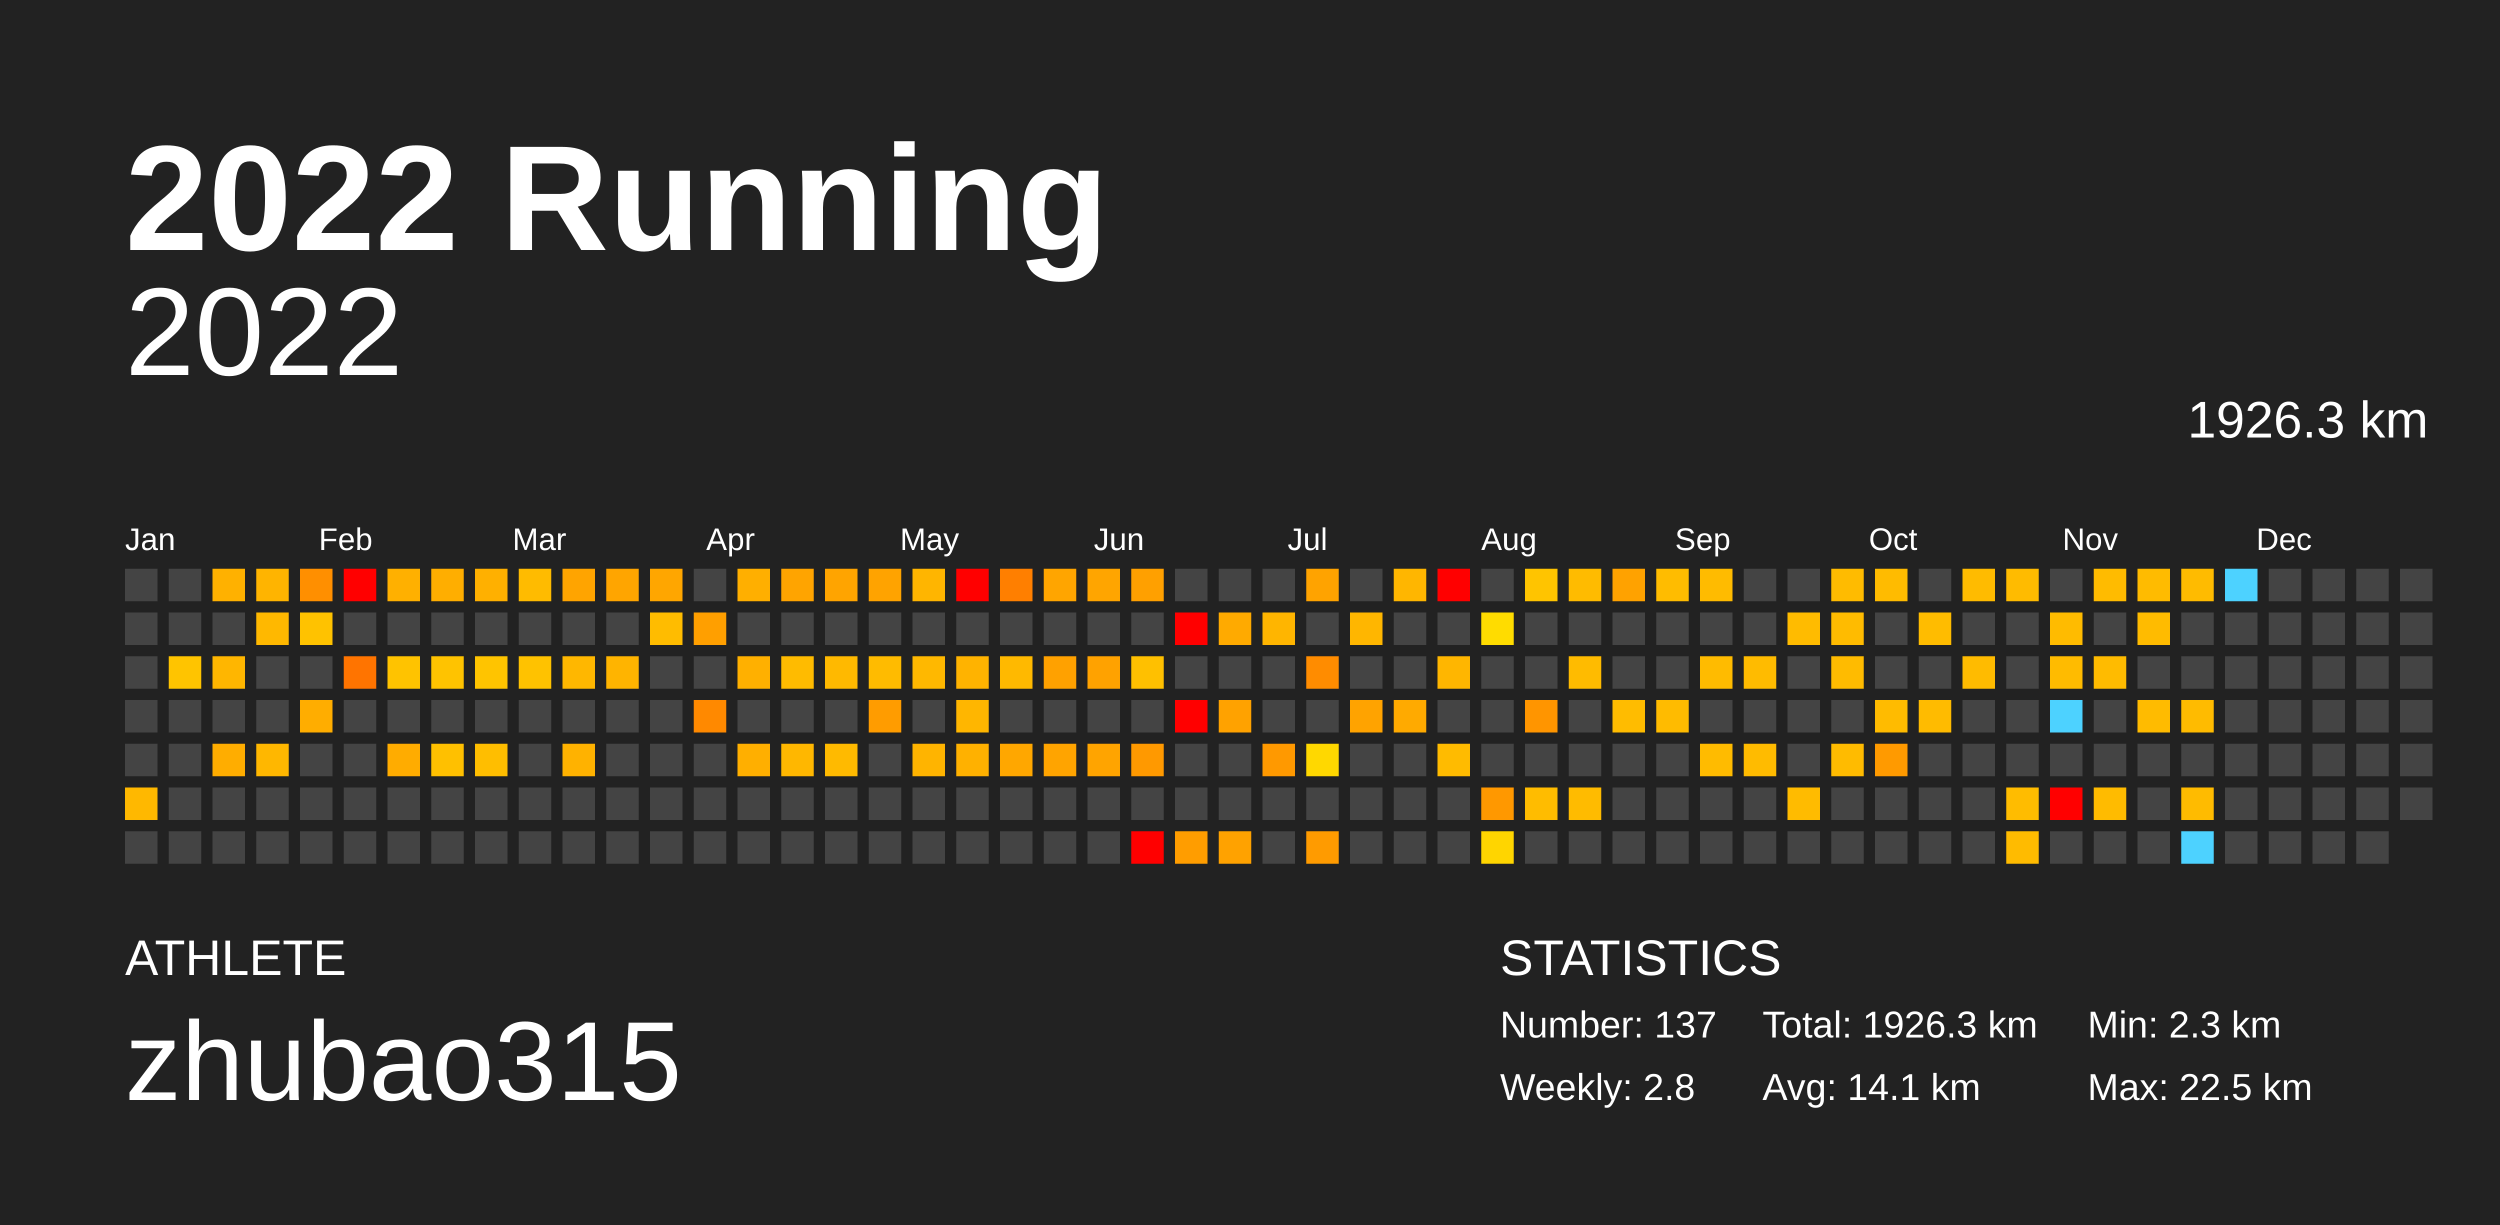
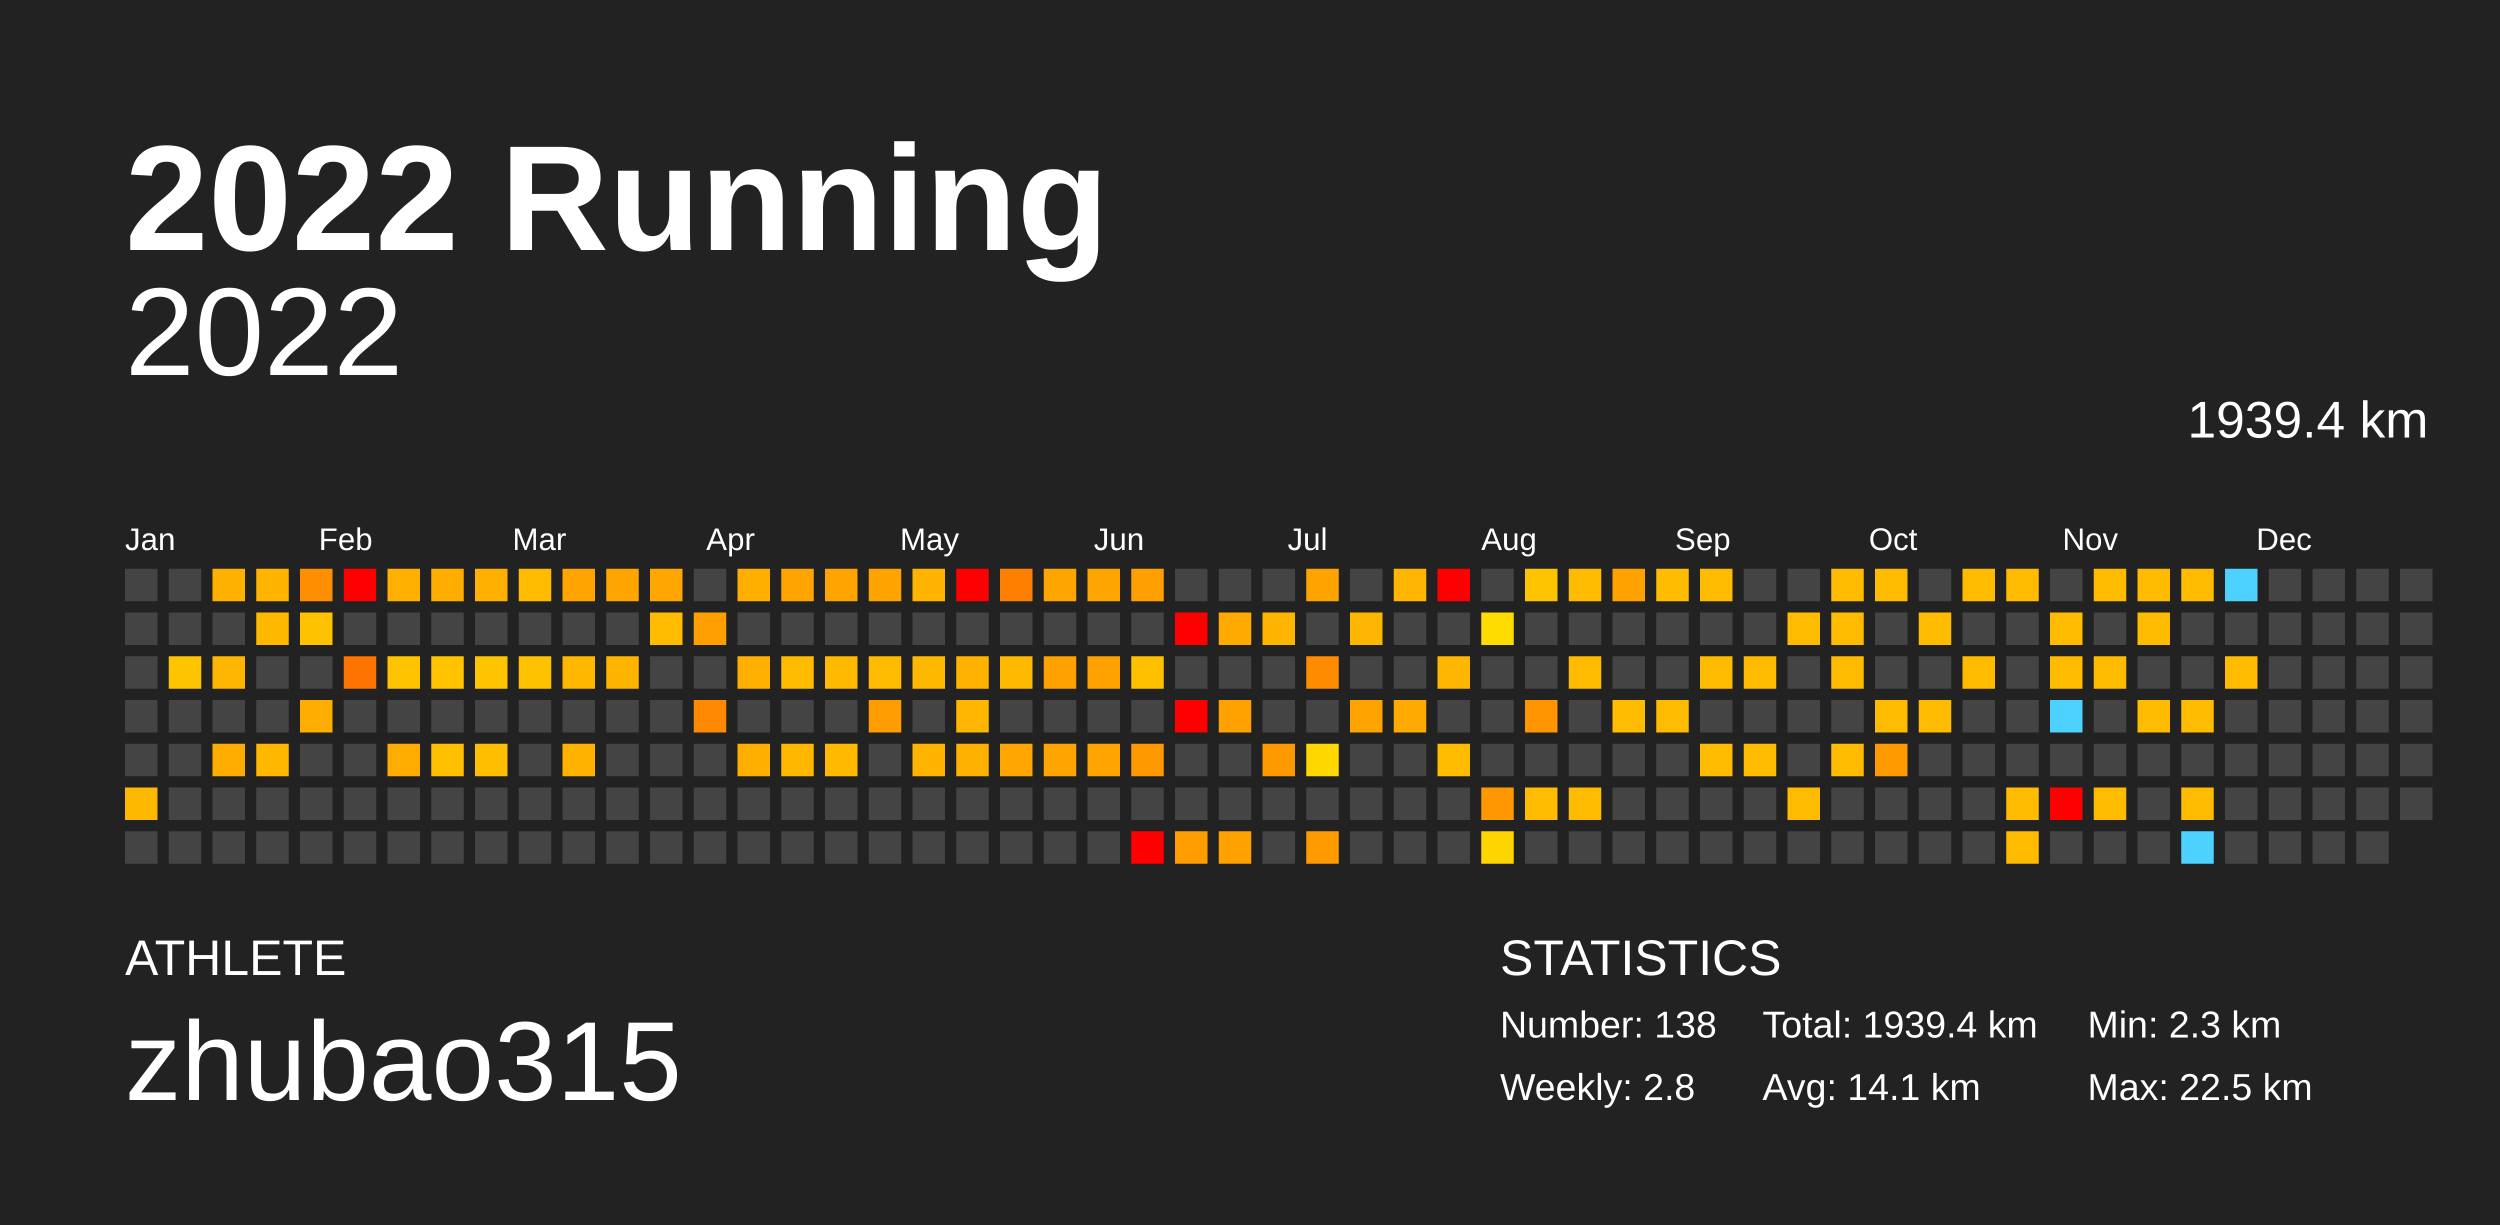
<svg xmlns="http://www.w3.org/2000/svg" baseProfile="full" height="98mm" version="1.1" viewBox="0,0,200,98" width="200mm">
  <defs />
  <rect fill="#222222" height="98" width="200" x="0" y="0" />
  <text fill="#FFFFFF" style="font-size:12px; font-family:Arial; font-weight:bold;" x="10" y="20">2022 Running</text>
  <text fill="#FFFFFF" style="font-size:4px; font-family:Arial" x="10" y="78">ATHLETE</text>
  <text fill="#FFFFFF" style="font-size:9px; font-family:Arial" x="10" y="88">zhubao315</text>
  <text fill="#FFFFFF" style="font-size:4px; font-family:Arial" x="120" y="78">STATISTICS</text>
-   <text fill="#FFFFFF" style="font-size:3px; font-family:Arial" x="120" y="83">Number: 137</text>
+   <text fill="#FFFFFF" style="font-size:3px; font-family:Arial" x="120" y="83">Number: 138</text>
  <text fill="#FFFFFF" style="font-size:3px; font-family:Arial" x="120" y="88">Weekly: 2.8</text>
-   <text fill="#FFFFFF" style="font-size:3px; font-family:Arial" x="141" y="83">Total: 1926.3 km</text>
+   <text fill="#FFFFFF" style="font-size:3px; font-family:Arial" x="141" y="83">Total: 1939.4 km</text>
  <text fill="#FFFFFF" style="font-size:3px; font-family:Arial" x="141" y="88">Avg: 14.1 km</text>
  <text fill="#FFFFFF" style="font-size:3px; font-family:Arial" x="167" y="83">Min: 2.3 km</text>
  <text fill="#FFFFFF" style="font-size:3px; font-family:Arial" x="167" y="88">Max: 22.5 km</text>
  <text alignment-baseline="hanging" fill="#FFFFFF" style="font-size:10.0px; font-family:Arial;" x="10" y="30">2022</text>
-   <text alignment-baseline="hanging" fill="#FFFFFF" style="font-size:4.125px; font-family:Arial;" x="175" y="35">1926.3 km</text>
+   <text alignment-baseline="hanging" fill="#FFFFFF" style="font-size:4.125px; font-family:Arial;" x="175" y="35">1939.4 km</text>
  <text fill="#FFFFFF" style="font-size:2.5px; font-family:Arial" x="10.0" y="44">Jan</text>
  <text fill="#FFFFFF" style="font-size:2.5px; font-family:Arial" x="25.5" y="44">Feb</text>
  <text fill="#FFFFFF" style="font-size:2.5px; font-family:Arial" x="41.0" y="44">Mar</text>
  <text fill="#FFFFFF" style="font-size:2.5px; font-family:Arial" x="56.5" y="44">Apr</text>
  <text fill="#FFFFFF" style="font-size:2.5px; font-family:Arial" x="72.0" y="44">May</text>
  <text fill="#FFFFFF" style="font-size:2.5px; font-family:Arial" x="87.5" y="44">Jun</text>
  <text fill="#FFFFFF" style="font-size:2.5px; font-family:Arial" x="103.0" y="44">Jul</text>
  <text fill="#FFFFFF" style="font-size:2.5px; font-family:Arial" x="118.5" y="44">Aug</text>
  <text fill="#FFFFFF" style="font-size:2.5px; font-family:Arial" x="134.0" y="44">Sep</text>
  <text fill="#FFFFFF" style="font-size:2.5px; font-family:Arial" x="149.5" y="44">Oct</text>
  <text fill="#FFFFFF" style="font-size:2.5px; font-family:Arial" x="165.0" y="44">Nov</text>
  <text fill="#FFFFFF" style="font-size:2.5px; font-family:Arial" x="180.5" y="44">Dec</text>
  <rect fill="#444444" height="2.6" width="2.6" x="10.0" y="45.5" />
  <rect fill="#444444" height="2.6" width="2.6" x="10.0" y="49.0" />
  <rect fill="#444444" height="2.6" width="2.6" x="10.0" y="52.5" />
  <rect fill="#444444" height="2.6" width="2.6" x="10.0" y="56.0" />
  <rect fill="#444444" height="2.6" width="2.6" x="10.0" y="59.5" />
  <rect fill="#ffb800" height="2.6" width="2.6" x="10.0" y="63.0" />
  <rect fill="#444444" height="2.6" width="2.6" x="10.0" y="66.5" />
  <rect fill="#444444" height="2.6" width="2.6" x="13.5" y="45.5" />
  <rect fill="#444444" height="2.6" width="2.6" x="13.5" y="49.0" />
  <rect fill="#ffc400" height="2.6" width="2.6" x="13.5" y="52.5" />
  <rect fill="#444444" height="2.6" width="2.6" x="13.5" y="56.0" />
  <rect fill="#444444" height="2.6" width="2.6" x="13.5" y="59.5" />
  <rect fill="#444444" height="2.6" width="2.6" x="13.5" y="63.0" />
  <rect fill="#444444" height="2.6" width="2.6" x="13.5" y="66.5" />
  <rect fill="#ffb100" height="2.6" width="2.6" x="17.0" y="45.5" />
  <rect fill="#444444" height="2.6" width="2.6" x="17.0" y="49.0" />
  <rect fill="#ffb600" height="2.6" width="2.6" x="17.0" y="52.5" />
  <rect fill="#444444" height="2.6" width="2.6" x="17.0" y="56.0" />
  <rect fill="#ffad00" height="2.6" width="2.6" x="17.0" y="59.5" />
  <rect fill="#444444" height="2.6" width="2.6" x="17.0" y="63.0" />
  <rect fill="#444444" height="2.6" width="2.6" x="17.0" y="66.5" />
  <rect fill="#ffb400" height="2.6" width="2.6" x="20.5" y="45.5" />
  <rect fill="#ffb800" height="2.6" width="2.6" x="20.5" y="49.0" />
  <rect fill="#444444" height="2.6" width="2.6" x="20.5" y="52.5" />
  <rect fill="#444444" height="2.6" width="2.6" x="20.5" y="56.0" />
  <rect fill="#ffb700" height="2.6" width="2.6" x="20.5" y="59.5" />
  <rect fill="#444444" height="2.6" width="2.6" x="20.5" y="63.0" />
  <rect fill="#444444" height="2.6" width="2.6" x="20.5" y="66.5" />
  <rect fill="#ff8f00" height="2.6" width="2.6" x="24.0" y="45.5" />
  <rect fill="#ffc200" height="2.6" width="2.6" x="24.0" y="49.0" />
  <rect fill="#444444" height="2.6" width="2.6" x="24.0" y="52.5" />
  <rect fill="#ffad00" height="2.6" width="2.6" x="24.0" y="56.0" />
  <rect fill="#444444" height="2.6" width="2.6" x="24.0" y="59.5" />
  <rect fill="#444444" height="2.6" width="2.6" x="24.0" y="63.0" />
  <rect fill="#444444" height="2.6" width="2.6" x="24.0" y="66.5" />
  <rect fill="red" height="2.6" width="2.6" x="27.5" y="45.5" />
  <rect fill="#444444" height="2.6" width="2.6" x="27.5" y="49.0" />
  <rect fill="#ff7400" height="2.6" width="2.6" x="27.5" y="52.5" />
  <rect fill="#444444" height="2.6" width="2.6" x="27.5" y="56.0" />
  <rect fill="#444444" height="2.6" width="2.6" x="27.5" y="59.5" />
  <rect fill="#444444" height="2.6" width="2.6" x="27.5" y="63.0" />
  <rect fill="#444444" height="2.6" width="2.6" x="27.5" y="66.5" />
  <rect fill="#ffb000" height="2.6" width="2.6" x="31.0" y="45.5" />
  <rect fill="#444444" height="2.6" width="2.6" x="31.0" y="49.0" />
  <rect fill="#ffc300" height="2.6" width="2.6" x="31.0" y="52.5" />
  <rect fill="#444444" height="2.6" width="2.6" x="31.0" y="56.0" />
  <rect fill="#ffac00" height="2.6" width="2.6" x="31.0" y="59.5" />
  <rect fill="#444444" height="2.6" width="2.6" x="31.0" y="63.0" />
  <rect fill="#444444" height="2.6" width="2.6" x="31.0" y="66.5" />
  <rect fill="#ffae00" height="2.6" width="2.6" x="34.5" y="45.5" />
  <rect fill="#444444" height="2.6" width="2.6" x="34.5" y="49.0" />
  <rect fill="#ffc300" height="2.6" width="2.6" x="34.5" y="52.5" />
  <rect fill="#444444" height="2.6" width="2.6" x="34.5" y="56.0" />
  <rect fill="#ffc000" height="2.6" width="2.6" x="34.5" y="59.5" />
  <rect fill="#444444" height="2.6" width="2.6" x="34.5" y="63.0" />
  <rect fill="#444444" height="2.6" width="2.6" x="34.5" y="66.5" />
  <rect fill="#ffb000" height="2.6" width="2.6" x="38.0" y="45.5" />
  <rect fill="#444444" height="2.6" width="2.6" x="38.0" y="49.0" />
  <rect fill="#ffc400" height="2.6" width="2.6" x="38.0" y="52.5" />
  <rect fill="#444444" height="2.6" width="2.6" x="38.0" y="56.0" />
  <rect fill="#ffbe00" height="2.6" width="2.6" x="38.0" y="59.5" />
  <rect fill="#444444" height="2.6" width="2.6" x="38.0" y="63.0" />
  <rect fill="#444444" height="2.6" width="2.6" x="38.0" y="66.5" />
  <rect fill="#ffbb00" height="2.6" width="2.6" x="41.5" y="45.5" />
  <rect fill="#444444" height="2.6" width="2.6" x="41.5" y="49.0" />
  <rect fill="#ffc200" height="2.6" width="2.6" x="41.5" y="52.5" />
  <rect fill="#444444" height="2.6" width="2.6" x="41.5" y="56.0" />
  <rect fill="#444444" height="2.6" width="2.6" x="41.5" y="59.5" />
  <rect fill="#444444" height="2.6" width="2.6" x="41.5" y="63.0" />
  <rect fill="#444444" height="2.6" width="2.6" x="41.5" y="66.5" />
  <rect fill="#ffa400" height="2.6" width="2.6" x="45.0" y="45.5" />
  <rect fill="#444444" height="2.6" width="2.6" x="45.0" y="49.0" />
  <rect fill="#ffb700" height="2.6" width="2.6" x="45.0" y="52.5" />
  <rect fill="#444444" height="2.6" width="2.6" x="45.0" y="56.0" />
  <rect fill="#ffb200" height="2.6" width="2.6" x="45.0" y="59.5" />
  <rect fill="#444444" height="2.6" width="2.6" x="45.0" y="63.0" />
  <rect fill="#444444" height="2.6" width="2.6" x="45.0" y="66.5" />
  <rect fill="#ffa500" height="2.6" width="2.6" x="48.5" y="45.5" />
  <rect fill="#444444" height="2.6" width="2.6" x="48.5" y="49.0" />
  <rect fill="#ffb400" height="2.6" width="2.6" x="48.5" y="52.5" />
  <rect fill="#444444" height="2.6" width="2.6" x="48.5" y="56.0" />
  <rect fill="#444444" height="2.6" width="2.6" x="48.5" y="59.5" />
  <rect fill="#444444" height="2.6" width="2.6" x="48.5" y="63.0" />
  <rect fill="#444444" height="2.6" width="2.6" x="48.5" y="66.5" />
  <rect fill="#ffa600" height="2.6" width="2.6" x="52.0" y="45.5" />
  <rect fill="#ffbc00" height="2.6" width="2.6" x="52.0" y="49.0" />
  <rect fill="#444444" height="2.6" width="2.6" x="52.0" y="52.5" />
  <rect fill="#444444" height="2.6" width="2.6" x="52.0" y="56.0" />
  <rect fill="#444444" height="2.6" width="2.6" x="52.0" y="59.5" />
  <rect fill="#444444" height="2.6" width="2.6" x="52.0" y="63.0" />
  <rect fill="#444444" height="2.6" width="2.6" x="52.0" y="66.5" />
  <rect fill="#444444" height="2.6" width="2.6" x="55.5" y="45.5" />
  <rect fill="#ff9f00" height="2.6" width="2.6" x="55.5" y="49.0" />
  <rect fill="#444444" height="2.6" width="2.6" x="55.5" y="52.5" />
  <rect fill="#ff8900" height="2.6" width="2.6" x="55.5" y="56.0" />
  <rect fill="#444444" height="2.6" width="2.6" x="55.5" y="59.5" />
  <rect fill="#444444" height="2.6" width="2.6" x="55.5" y="63.0" />
  <rect fill="#444444" height="2.6" width="2.6" x="55.5" y="66.5" />
  <rect fill="#ffaf00" height="2.6" width="2.6" x="59.0" y="45.5" />
  <rect fill="#444444" height="2.6" width="2.6" x="59.0" y="49.0" />
  <rect fill="#ffb000" height="2.6" width="2.6" x="59.0" y="52.5" />
  <rect fill="#444444" height="2.6" width="2.6" x="59.0" y="56.0" />
  <rect fill="#ffaf00" height="2.6" width="2.6" x="59.0" y="59.5" />
  <rect fill="#444444" height="2.6" width="2.6" x="59.0" y="63.0" />
  <rect fill="#444444" height="2.6" width="2.6" x="59.0" y="66.5" />
  <rect fill="#ffa400" height="2.6" width="2.6" x="62.5" y="45.5" />
  <rect fill="#444444" height="2.6" width="2.6" x="62.5" y="49.0" />
  <rect fill="#ffbb00" height="2.6" width="2.6" x="62.5" y="52.5" />
  <rect fill="#444444" height="2.6" width="2.6" x="62.5" y="56.0" />
  <rect fill="#ffb700" height="2.6" width="2.6" x="62.5" y="59.5" />
  <rect fill="#444444" height="2.6" width="2.6" x="62.5" y="63.0" />
  <rect fill="#444444" height="2.6" width="2.6" x="62.5" y="66.5" />
  <rect fill="#ffa400" height="2.6" width="2.6" x="66.0" y="45.5" />
  <rect fill="#444444" height="2.6" width="2.6" x="66.0" y="49.0" />
  <rect fill="#ffb900" height="2.6" width="2.6" x="66.0" y="52.5" />
  <rect fill="#444444" height="2.6" width="2.6" x="66.0" y="56.0" />
  <rect fill="#ffba00" height="2.6" width="2.6" x="66.0" y="59.5" />
  <rect fill="#444444" height="2.6" width="2.6" x="66.0" y="63.0" />
  <rect fill="#444444" height="2.6" width="2.6" x="66.0" y="66.5" />
  <rect fill="#ffa300" height="2.6" width="2.6" x="69.5" y="45.5" />
  <rect fill="#444444" height="2.6" width="2.6" x="69.5" y="49.0" />
  <rect fill="#ffbb00" height="2.6" width="2.6" x="69.5" y="52.5" />
  <rect fill="#ff9c00" height="2.6" width="2.6" x="69.5" y="56.0" />
  <rect fill="#444444" height="2.6" width="2.6" x="69.5" y="59.5" />
  <rect fill="#444444" height="2.6" width="2.6" x="69.5" y="63.0" />
  <rect fill="#444444" height="2.6" width="2.6" x="69.5" y="66.5" />
  <rect fill="#ffb500" height="2.6" width="2.6" x="73.0" y="45.5" />
  <rect fill="#444444" height="2.6" width="2.6" x="73.0" y="49.0" />
  <rect fill="#ffb800" height="2.6" width="2.6" x="73.0" y="52.5" />
  <rect fill="#444444" height="2.6" width="2.6" x="73.0" y="56.0" />
  <rect fill="#ffb400" height="2.6" width="2.6" x="73.0" y="59.5" />
  <rect fill="#444444" height="2.6" width="2.6" x="73.0" y="63.0" />
  <rect fill="#444444" height="2.6" width="2.6" x="73.0" y="66.5" />
  <rect fill="red" height="2.6" width="2.6" x="76.5" y="45.5" />
  <rect fill="#444444" height="2.6" width="2.6" x="76.5" y="49.0" />
  <rect fill="#ffb300" height="2.6" width="2.6" x="76.5" y="52.5" />
  <rect fill="#ffb600" height="2.6" width="2.6" x="76.5" y="56.0" />
  <rect fill="#ffb100" height="2.6" width="2.6" x="76.5" y="59.5" />
  <rect fill="#444444" height="2.6" width="2.6" x="76.5" y="63.0" />
  <rect fill="#444444" height="2.6" width="2.6" x="76.5" y="66.5" />
  <rect fill="#ff7f00" height="2.6" width="2.6" x="80.0" y="45.5" />
  <rect fill="#444444" height="2.6" width="2.6" x="80.0" y="49.0" />
  <rect fill="#ffb900" height="2.6" width="2.6" x="80.0" y="52.5" />
  <rect fill="#444444" height="2.6" width="2.6" x="80.0" y="56.0" />
  <rect fill="#ffa700" height="2.6" width="2.6" x="80.0" y="59.5" />
  <rect fill="#444444" height="2.6" width="2.6" x="80.0" y="63.0" />
  <rect fill="#444444" height="2.6" width="2.6" x="80.0" y="66.5" />
  <rect fill="#ffa500" height="2.6" width="2.6" x="83.5" y="45.5" />
  <rect fill="#444444" height="2.6" width="2.6" x="83.5" y="49.0" />
  <rect fill="#ffa100" height="2.6" width="2.6" x="83.5" y="52.5" />
  <rect fill="#444444" height="2.6" width="2.6" x="83.5" y="56.0" />
  <rect fill="#ffa400" height="2.6" width="2.6" x="83.5" y="59.5" />
  <rect fill="#444444" height="2.6" width="2.6" x="83.5" y="63.0" />
  <rect fill="#444444" height="2.6" width="2.6" x="83.5" y="66.5" />
  <rect fill="#ffa500" height="2.6" width="2.6" x="87.0" y="45.5" />
  <rect fill="#444444" height="2.6" width="2.6" x="87.0" y="49.0" />
  <rect fill="#ffa200" height="2.6" width="2.6" x="87.0" y="52.5" />
  <rect fill="#444444" height="2.6" width="2.6" x="87.0" y="56.0" />
  <rect fill="#ffa400" height="2.6" width="2.6" x="87.0" y="59.5" />
  <rect fill="#444444" height="2.6" width="2.6" x="87.0" y="63.0" />
  <rect fill="#444444" height="2.6" width="2.6" x="87.0" y="66.5" />
  <rect fill="#ffa000" height="2.6" width="2.6" x="90.5" y="45.5" />
  <rect fill="#444444" height="2.6" width="2.6" x="90.5" y="49.0" />
  <rect fill="#ffc000" height="2.6" width="2.6" x="90.5" y="52.5" />
  <rect fill="#444444" height="2.6" width="2.6" x="90.5" y="56.0" />
  <rect fill="#ff9900" height="2.6" width="2.6" x="90.5" y="59.5" />
  <rect fill="#444444" height="2.6" width="2.6" x="90.5" y="63.0" />
  <rect fill="red" height="2.6" width="2.6" x="90.5" y="66.5" />
  <rect fill="#444444" height="2.6" width="2.6" x="94.0" y="45.5" />
  <rect fill="red" height="2.6" width="2.6" x="94.0" y="49.0" />
  <rect fill="#444444" height="2.6" width="2.6" x="94.0" y="52.5" />
  <rect fill="red" height="2.6" width="2.6" x="94.0" y="56.0" />
  <rect fill="#444444" height="2.6" width="2.6" x="94.0" y="59.5" />
  <rect fill="#444444" height="2.6" width="2.6" x="94.0" y="63.0" />
  <rect fill="#ff9d00" height="2.6" width="2.6" x="94.0" y="66.5" />
  <rect fill="#444444" height="2.6" width="2.6" x="97.5" y="45.5" />
  <rect fill="#ffaa00" height="2.6" width="2.6" x="97.5" y="49.0" />
  <rect fill="#444444" height="2.6" width="2.6" x="97.5" y="52.5" />
  <rect fill="#ffa200" height="2.6" width="2.6" x="97.5" y="56.0" />
  <rect fill="#444444" height="2.6" width="2.6" x="97.5" y="59.5" />
  <rect fill="#444444" height="2.6" width="2.6" x="97.5" y="63.0" />
  <rect fill="#ffa200" height="2.6" width="2.6" x="97.5" y="66.5" />
  <rect fill="#444444" height="2.6" width="2.6" x="101.0" y="45.5" />
  <rect fill="#ffb500" height="2.6" width="2.6" x="101.0" y="49.0" />
  <rect fill="#444444" height="2.6" width="2.6" x="101.0" y="52.5" />
  <rect fill="#444444" height="2.6" width="2.6" x="101.0" y="56.0" />
  <rect fill="#ff9900" height="2.6" width="2.6" x="101.0" y="59.5" />
  <rect fill="#444444" height="2.6" width="2.6" x="101.0" y="63.0" />
  <rect fill="#444444" height="2.6" width="2.6" x="101.0" y="66.5" />
  <rect fill="#ffa300" height="2.6" width="2.6" x="104.5" y="45.5" />
  <rect fill="#444444" height="2.6" width="2.6" x="104.5" y="49.0" />
  <rect fill="#ff8c00" height="2.6" width="2.6" x="104.5" y="52.5" />
  <rect fill="#444444" height="2.6" width="2.6" x="104.5" y="56.0" />
  <rect fill="#ffd800" height="2.6" width="2.6" x="104.5" y="59.5" />
  <rect fill="#444444" height="2.6" width="2.6" x="104.5" y="63.0" />
  <rect fill="#ff9b00" height="2.6" width="2.6" x="104.5" y="66.5" />
  <rect fill="#444444" height="2.6" width="2.6" x="108.0" y="45.5" />
  <rect fill="#ffb600" height="2.6" width="2.6" x="108.0" y="49.0" />
  <rect fill="#444444" height="2.6" width="2.6" x="108.0" y="52.5" />
  <rect fill="#ffa300" height="2.6" width="2.6" x="108.0" y="56.0" />
  <rect fill="#444444" height="2.6" width="2.6" x="108.0" y="59.5" />
  <rect fill="#444444" height="2.6" width="2.6" x="108.0" y="63.0" />
  <rect fill="#444444" height="2.6" width="2.6" x="108.0" y="66.5" />
  <rect fill="#ffb600" height="2.6" width="2.6" x="111.5" y="45.5" />
  <rect fill="#444444" height="2.6" width="2.6" x="111.5" y="49.0" />
  <rect fill="#444444" height="2.6" width="2.6" x="111.5" y="52.5" />
  <rect fill="#ffaa00" height="2.6" width="2.6" x="111.5" y="56.0" />
  <rect fill="#444444" height="2.6" width="2.6" x="111.5" y="59.5" />
  <rect fill="#444444" height="2.6" width="2.6" x="111.5" y="63.0" />
  <rect fill="#444444" height="2.6" width="2.6" x="111.5" y="66.5" />
  <rect fill="red" height="2.6" width="2.6" x="115.0" y="45.5" />
  <rect fill="#444444" height="2.6" width="2.6" x="115.0" y="49.0" />
  <rect fill="#ffb600" height="2.6" width="2.6" x="115.0" y="52.5" />
  <rect fill="#444444" height="2.6" width="2.6" x="115.0" y="56.0" />
  <rect fill="#ffbb00" height="2.6" width="2.6" x="115.0" y="59.5" />
  <rect fill="#444444" height="2.6" width="2.6" x="115.0" y="63.0" />
  <rect fill="#444444" height="2.6" width="2.6" x="115.0" y="66.5" />
  <rect fill="#444444" height="2.6" width="2.6" x="118.5" y="45.5" />
  <rect fill="#ffdc00" height="2.6" width="2.6" x="118.5" y="49.0" />
  <rect fill="#444444" height="2.6" width="2.6" x="118.5" y="52.5" />
  <rect fill="#444444" height="2.6" width="2.6" x="118.5" y="56.0" />
  <rect fill="#444444" height="2.6" width="2.6" x="118.5" y="59.5" />
  <rect fill="#ff9800" height="2.6" width="2.6" x="118.5" y="63.0" />
  <rect fill="#ffd500" height="2.6" width="2.6" x="118.5" y="66.5" />
  <rect fill="#ffc400" height="2.6" width="2.6" x="122.0" y="45.5" />
  <rect fill="#444444" height="2.6" width="2.6" x="122.0" y="49.0" />
  <rect fill="#444444" height="2.6" width="2.6" x="122.0" y="52.5" />
  <rect fill="#ff9500" height="2.6" width="2.6" x="122.0" y="56.0" />
  <rect fill="#444444" height="2.6" width="2.6" x="122.0" y="59.5" />
  <rect fill="#ffbc00" height="2.6" width="2.6" x="122.0" y="63.0" />
  <rect fill="#444444" height="2.6" width="2.6" x="122.0" y="66.5" />
  <rect fill="#ffbb00" height="2.6" width="2.6" x="125.5" y="45.5" />
  <rect fill="#444444" height="2.6" width="2.6" x="125.5" y="49.0" />
  <rect fill="#ffbb00" height="2.6" width="2.6" x="125.5" y="52.5" />
  <rect fill="#444444" height="2.6" width="2.6" x="125.5" y="56.0" />
  <rect fill="#444444" height="2.6" width="2.6" x="125.5" y="59.5" />
  <rect fill="#ffbb00" height="2.6" width="2.6" x="125.5" y="63.0" />
  <rect fill="#444444" height="2.6" width="2.6" x="125.5" y="66.5" />
  <rect fill="#ffa200" height="2.6" width="2.6" x="129.0" y="45.5" />
  <rect fill="#444444" height="2.6" width="2.6" x="129.0" y="49.0" />
  <rect fill="#444444" height="2.6" width="2.6" x="129.0" y="52.5" />
  <rect fill="#ffbc00" height="2.6" width="2.6" x="129.0" y="56.0" />
  <rect fill="#444444" height="2.6" width="2.6" x="129.0" y="59.5" />
  <rect fill="#444444" height="2.6" width="2.6" x="129.0" y="63.0" />
  <rect fill="#444444" height="2.6" width="2.6" x="129.0" y="66.5" />
  <rect fill="#ffbc00" height="2.6" width="2.6" x="132.5" y="45.5" />
  <rect fill="#444444" height="2.6" width="2.6" x="132.5" y="49.0" />
  <rect fill="#444444" height="2.6" width="2.6" x="132.5" y="52.5" />
  <rect fill="#ffbb00" height="2.6" width="2.6" x="132.5" y="56.0" />
  <rect fill="#444444" height="2.6" width="2.6" x="132.5" y="59.5" />
  <rect fill="#444444" height="2.6" width="2.6" x="132.5" y="63.0" />
  <rect fill="#444444" height="2.6" width="2.6" x="132.5" y="66.5" />
  <rect fill="#ffbb00" height="2.6" width="2.6" x="136.0" y="45.5" />
  <rect fill="#444444" height="2.6" width="2.6" x="136.0" y="49.0" />
  <rect fill="#ffbb00" height="2.6" width="2.6" x="136.0" y="52.5" />
  <rect fill="#444444" height="2.6" width="2.6" x="136.0" y="56.0" />
  <rect fill="#ffbb00" height="2.6" width="2.6" x="136.0" y="59.5" />
  <rect fill="#444444" height="2.6" width="2.6" x="136.0" y="63.0" />
  <rect fill="#444444" height="2.6" width="2.6" x="136.0" y="66.5" />
  <rect fill="#444444" height="2.6" width="2.6" x="139.5" y="45.5" />
  <rect fill="#444444" height="2.6" width="2.6" x="139.5" y="49.0" />
  <rect fill="#ffbb00" height="2.6" width="2.6" x="139.5" y="52.5" />
  <rect fill="#444444" height="2.6" width="2.6" x="139.5" y="56.0" />
  <rect fill="#ffbb00" height="2.6" width="2.6" x="139.5" y="59.5" />
  <rect fill="#444444" height="2.6" width="2.6" x="139.5" y="63.0" />
  <rect fill="#444444" height="2.6" width="2.6" x="139.5" y="66.5" />
  <rect fill="#444444" height="2.6" width="2.6" x="143.0" y="45.5" />
  <rect fill="#ffbb00" height="2.6" width="2.6" x="143.0" y="49.0" />
  <rect fill="#444444" height="2.6" width="2.6" x="143.0" y="52.5" />
  <rect fill="#444444" height="2.6" width="2.6" x="143.0" y="56.0" />
  <rect fill="#444444" height="2.6" width="2.6" x="143.0" y="59.5" />
  <rect fill="#ffbb00" height="2.6" width="2.6" x="143.0" y="63.0" />
  <rect fill="#444444" height="2.6" width="2.6" x="143.0" y="66.5" />
  <rect fill="#ffbb00" height="2.6" width="2.6" x="146.5" y="45.5" />
  <rect fill="#ffbb00" height="2.6" width="2.6" x="146.5" y="49.0" />
  <rect fill="#ffbb00" height="2.6" width="2.6" x="146.5" y="52.5" />
  <rect fill="#444444" height="2.6" width="2.6" x="146.5" y="56.0" />
  <rect fill="#ffbb00" height="2.6" width="2.6" x="146.5" y="59.5" />
  <rect fill="#444444" height="2.6" width="2.6" x="146.5" y="63.0" />
  <rect fill="#444444" height="2.6" width="2.6" x="146.5" y="66.5" />
  <rect fill="#ffbb00" height="2.6" width="2.6" x="150.0" y="45.5" />
  <rect fill="#444444" height="2.6" width="2.6" x="150.0" y="49.0" />
  <rect fill="#444444" height="2.6" width="2.6" x="150.0" y="52.5" />
  <rect fill="#ffbb00" height="2.6" width="2.6" x="150.0" y="56.0" />
  <rect fill="#ff9a00" height="2.6" width="2.6" x="150.0" y="59.5" />
  <rect fill="#444444" height="2.6" width="2.6" x="150.0" y="63.0" />
  <rect fill="#444444" height="2.6" width="2.6" x="150.0" y="66.5" />
  <rect fill="#444444" height="2.6" width="2.6" x="153.5" y="45.5" />
  <rect fill="#ffbc00" height="2.6" width="2.6" x="153.5" y="49.0" />
  <rect fill="#444444" height="2.6" width="2.6" x="153.5" y="52.5" />
  <rect fill="#ffbb00" height="2.6" width="2.6" x="153.5" y="56.0" />
  <rect fill="#444444" height="2.6" width="2.6" x="153.5" y="59.5" />
  <rect fill="#444444" height="2.6" width="2.6" x="153.5" y="63.0" />
  <rect fill="#444444" height="2.6" width="2.6" x="153.5" y="66.5" />
  <rect fill="#ffbb00" height="2.6" width="2.6" x="157.0" y="45.5" />
  <rect fill="#444444" height="2.6" width="2.6" x="157.0" y="49.0" />
  <rect fill="#ffbb00" height="2.6" width="2.6" x="157.0" y="52.5" />
  <rect fill="#444444" height="2.6" width="2.6" x="157.0" y="56.0" />
  <rect fill="#444444" height="2.6" width="2.6" x="157.0" y="59.5" />
  <rect fill="#444444" height="2.6" width="2.6" x="157.0" y="63.0" />
  <rect fill="#444444" height="2.6" width="2.6" x="157.0" y="66.5" />
  <rect fill="#ffbb00" height="2.6" width="2.6" x="160.5" y="45.5" />
  <rect fill="#444444" height="2.6" width="2.6" x="160.5" y="49.0" />
  <rect fill="#444444" height="2.6" width="2.6" x="160.5" y="52.5" />
  <rect fill="#444444" height="2.6" width="2.6" x="160.5" y="56.0" />
  <rect fill="#444444" height="2.6" width="2.6" x="160.5" y="59.5" />
  <rect fill="#ffbc00" height="2.6" width="2.6" x="160.5" y="63.0" />
  <rect fill="#ffbb00" height="2.6" width="2.6" x="160.5" y="66.5" />
  <rect fill="#444444" height="2.6" width="2.6" x="164.0" y="45.5" />
  <rect fill="#ffbb00" height="2.6" width="2.6" x="164.0" y="49.0" />
  <rect fill="#ffbb00" height="2.6" width="2.6" x="164.0" y="52.5" />
  <rect fill="#4dd2ff" height="2.6" width="2.6" x="164.0" y="56.0" />
  <rect fill="#444444" height="2.6" width="2.6" x="164.0" y="59.5" />
  <rect fill="red" height="2.6" width="2.6" x="164.0" y="63.0" />
  <rect fill="#444444" height="2.6" width="2.6" x="164.0" y="66.5" />
  <rect fill="#ffbb00" height="2.6" width="2.6" x="167.5" y="45.5" />
  <rect fill="#444444" height="2.6" width="2.6" x="167.5" y="49.0" />
  <rect fill="#ffbb00" height="2.6" width="2.6" x="167.5" y="52.5" />
  <rect fill="#444444" height="2.6" width="2.6" x="167.5" y="56.0" />
  <rect fill="#444444" height="2.6" width="2.6" x="167.5" y="59.5" />
  <rect fill="#ffbb00" height="2.6" width="2.6" x="167.5" y="63.0" />
  <rect fill="#444444" height="2.6" width="2.6" x="167.5" y="66.5" />
  <rect fill="#ffbb00" height="2.6" width="2.6" x="171.0" y="45.5" />
  <rect fill="#ffbb00" height="2.6" width="2.6" x="171.0" y="49.0" />
  <rect fill="#444444" height="2.6" width="2.6" x="171.0" y="52.5" />
  <rect fill="#ffbb00" height="2.6" width="2.6" x="171.0" y="56.0" />
  <rect fill="#444444" height="2.6" width="2.6" x="171.0" y="59.5" />
  <rect fill="#444444" height="2.6" width="2.6" x="171.0" y="63.0" />
  <rect fill="#444444" height="2.6" width="2.6" x="171.0" y="66.5" />
  <rect fill="#ffbb00" height="2.6" width="2.6" x="174.5" y="45.5" />
  <rect fill="#444444" height="2.6" width="2.6" x="174.5" y="49.0" />
  <rect fill="#444444" height="2.6" width="2.6" x="174.5" y="52.5" />
  <rect fill="#ffbb00" height="2.6" width="2.6" x="174.5" y="56.0" />
  <rect fill="#444444" height="2.6" width="2.6" x="174.5" y="59.5" />
  <rect fill="#ffbb00" height="2.6" width="2.6" x="174.5" y="63.0" />
  <rect fill="#4dd2ff" height="2.6" width="2.6" x="174.5" y="66.5" />
  <rect fill="#4dd2ff" height="2.6" width="2.6" x="178.0" y="45.5" />
  <rect fill="#444444" height="2.6" width="2.6" x="178.0" y="49.0" />
-   <rect fill="#444444" height="2.6" width="2.6" x="178.0" y="52.5" />
+   <rect fill="#ffbc00" height="2.6" width="2.6" x="178.0" y="52.5" />
  <rect fill="#444444" height="2.6" width="2.6" x="178.0" y="56.0" />
  <rect fill="#444444" height="2.6" width="2.6" x="178.0" y="59.5" />
  <rect fill="#444444" height="2.6" width="2.6" x="178.0" y="63.0" />
  <rect fill="#444444" height="2.6" width="2.6" x="178.0" y="66.5" />
  <rect fill="#444444" height="2.6" width="2.6" x="181.5" y="45.5" />
  <rect fill="#444444" height="2.6" width="2.6" x="181.5" y="49.0" />
  <rect fill="#444444" height="2.6" width="2.6" x="181.5" y="52.5" />
  <rect fill="#444444" height="2.6" width="2.6" x="181.5" y="56.0" />
  <rect fill="#444444" height="2.6" width="2.6" x="181.5" y="59.5" />
  <rect fill="#444444" height="2.6" width="2.6" x="181.5" y="63.0" />
  <rect fill="#444444" height="2.6" width="2.6" x="181.5" y="66.5" />
  <rect fill="#444444" height="2.6" width="2.6" x="185.0" y="45.5" />
  <rect fill="#444444" height="2.6" width="2.6" x="185.0" y="49.0" />
  <rect fill="#444444" height="2.6" width="2.6" x="185.0" y="52.5" />
  <rect fill="#444444" height="2.6" width="2.6" x="185.0" y="56.0" />
  <rect fill="#444444" height="2.6" width="2.6" x="185.0" y="59.5" />
  <rect fill="#444444" height="2.6" width="2.6" x="185.0" y="63.0" />
  <rect fill="#444444" height="2.6" width="2.6" x="185.0" y="66.5" />
  <rect fill="#444444" height="2.6" width="2.6" x="188.5" y="45.5" />
  <rect fill="#444444" height="2.6" width="2.6" x="188.5" y="49.0" />
  <rect fill="#444444" height="2.6" width="2.6" x="188.5" y="52.5" />
  <rect fill="#444444" height="2.6" width="2.6" x="188.5" y="56.0" />
  <rect fill="#444444" height="2.6" width="2.6" x="188.5" y="59.5" />
  <rect fill="#444444" height="2.6" width="2.6" x="188.5" y="63.0" />
  <rect fill="#444444" height="2.6" width="2.6" x="188.5" y="66.5" />
  <rect fill="#444444" height="2.6" width="2.6" x="192.0" y="45.5" />
  <rect fill="#444444" height="2.6" width="2.6" x="192.0" y="49.0" />
  <rect fill="#444444" height="2.6" width="2.6" x="192.0" y="52.5" />
  <rect fill="#444444" height="2.6" width="2.6" x="192.0" y="56.0" />
  <rect fill="#444444" height="2.6" width="2.6" x="192.0" y="59.5" />
  <rect fill="#444444" height="2.6" width="2.6" x="192.0" y="63.0" />
</svg>
